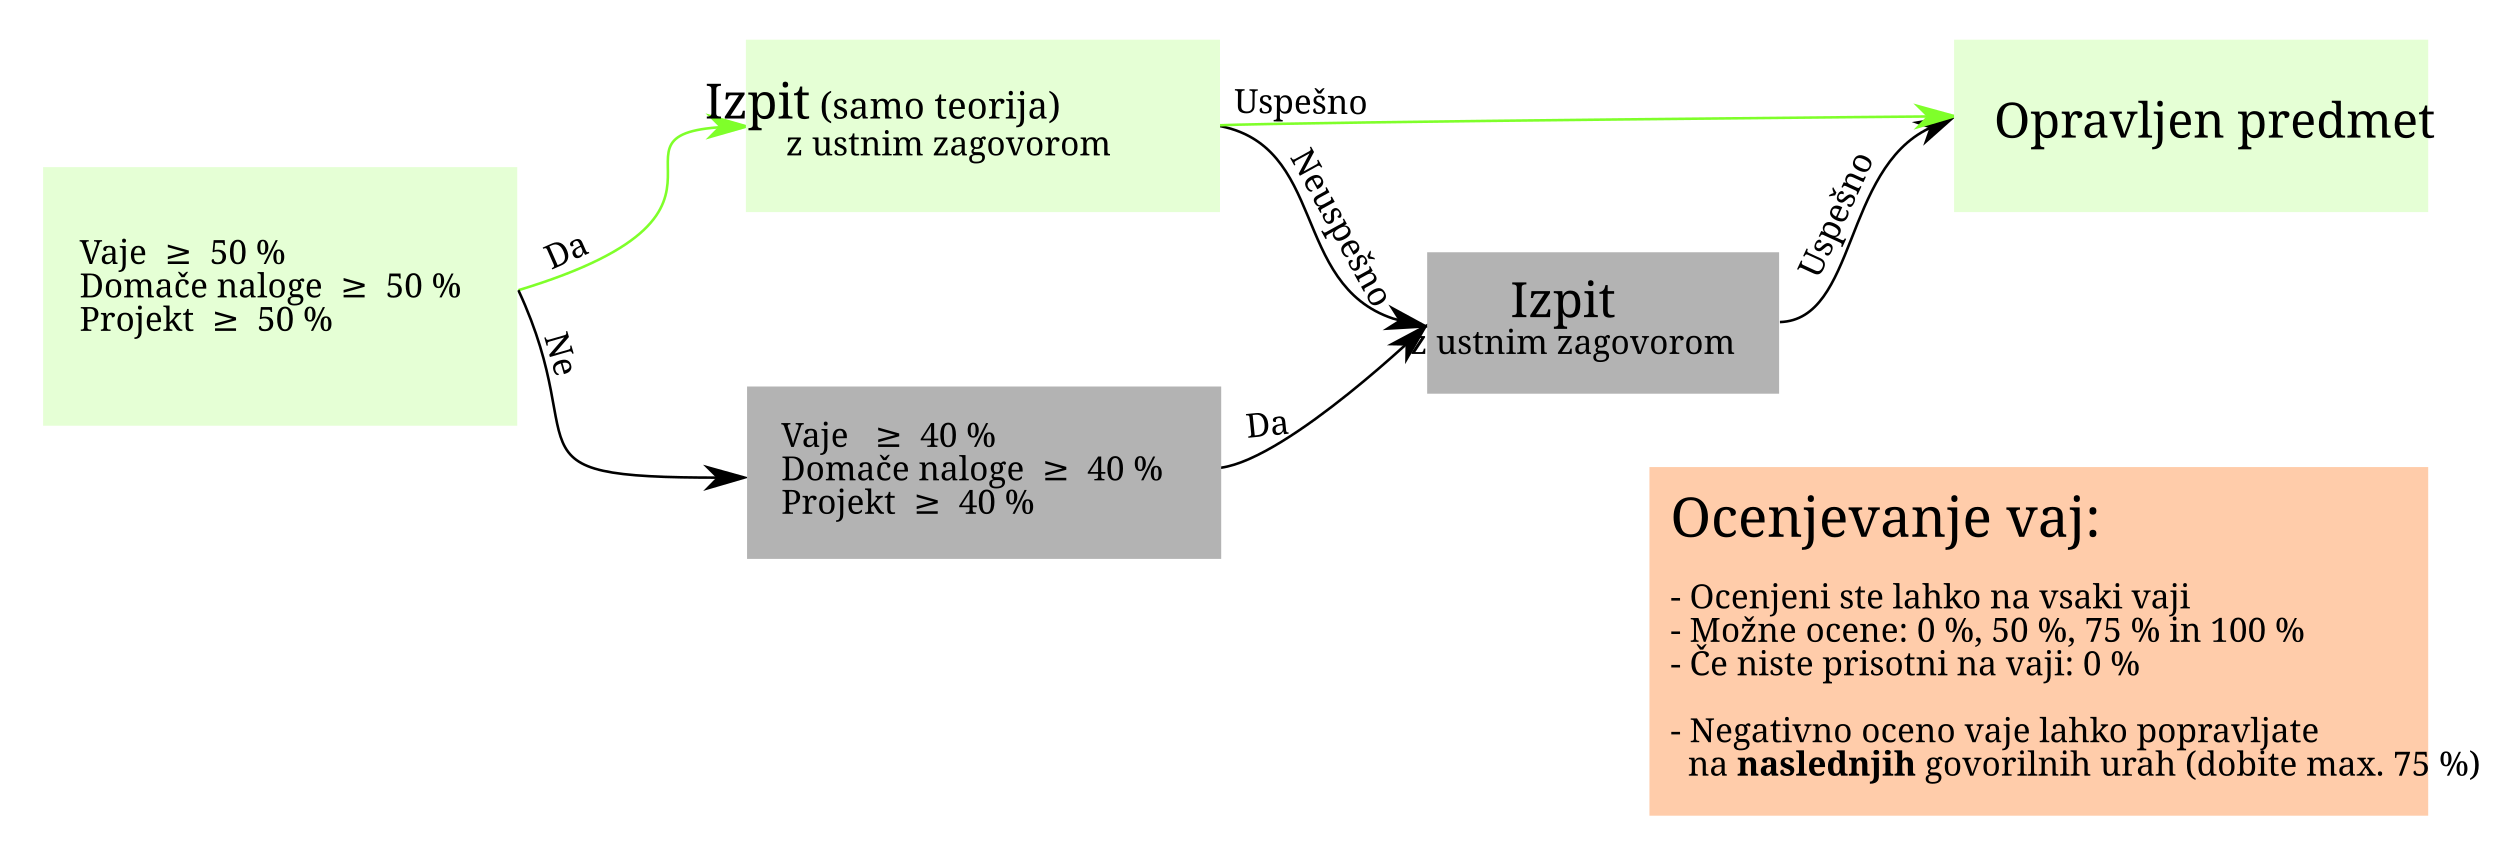
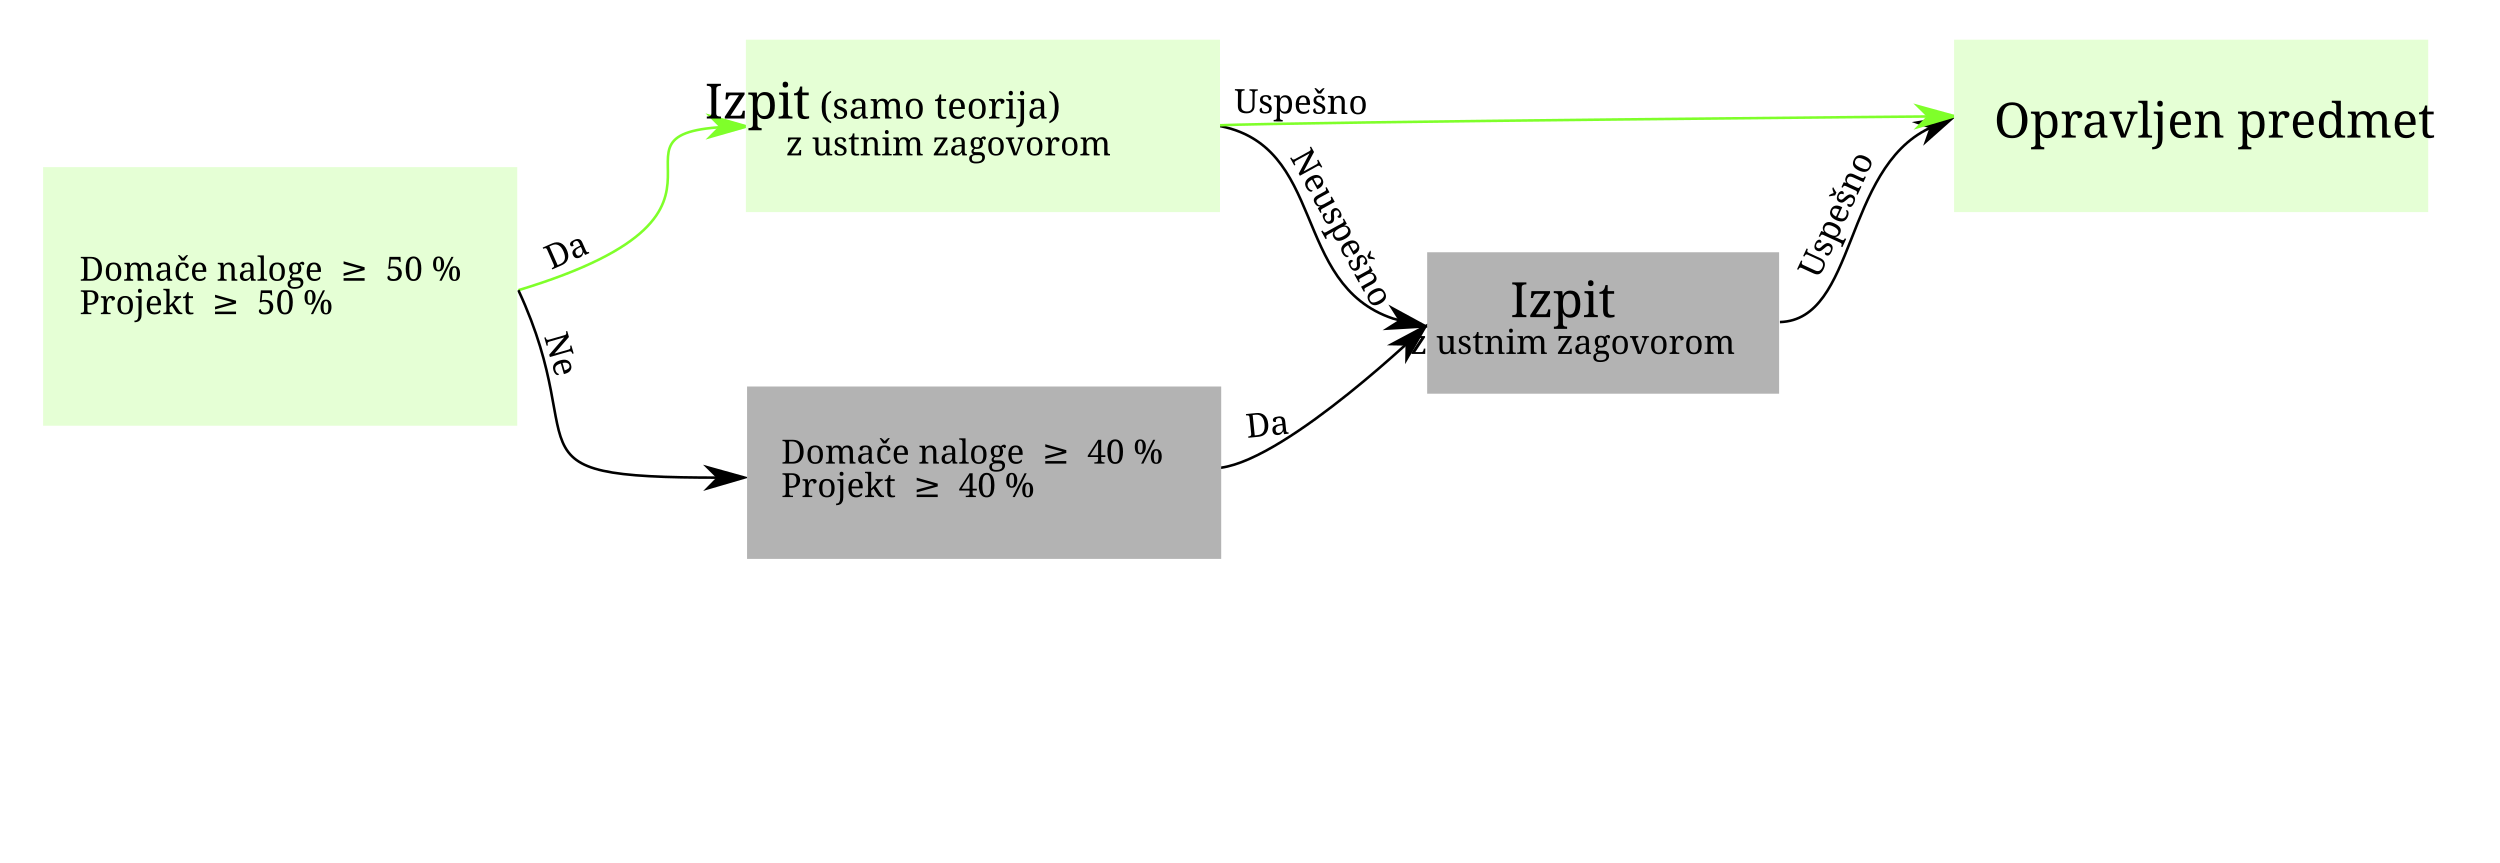
<svg xmlns="http://www.w3.org/2000/svg" id="svg8" version="1.1" viewBox="0 0 290 100" height="100mm" width="290mm">
  <defs id="defs2">
    <marker style="overflow:visible;" id="marker5302" refX="0.0" refY="0.0" orient="auto">
      <path transform="scale(0.8) rotate(180) translate(12.5,0)" style="fill-rule:evenodd;stroke:#000000;stroke-width:1pt;stroke-opacity:1;fill:#000000;fill-opacity:1" d="M 0.0,0.0 L 5.0,-5.0 L -12.5,0.0 L 5.0,5.0 L 0.0,0.0 z " id="path5300" />
    </marker>
    <marker orient="auto" refY="0.0" refX="0.0" id="marker5250" style="overflow:visible;">
      <path id="path5248" d="M 0.0,0.0 L 5.0,-5.0 L -12.5,0.0 L 5.0,5.0 L 0.0,0.0 z " style="fill-rule:evenodd;stroke:#000000;stroke-width:1pt;stroke-opacity:1;fill:#000000;fill-opacity:1" transform="scale(0.8) rotate(180) translate(12.5,0)" />
    </marker>
    <marker style="overflow:visible;" id="marker5198" refX="0.0" refY="0.0" orient="auto">
      <path transform="scale(0.8) rotate(180) translate(12.5,0)" style="fill-rule:evenodd;stroke:#000000;stroke-width:1pt;stroke-opacity:1;fill:#000000;fill-opacity:1" d="M 0.0,0.0 L 5.0,-5.0 L -12.5,0.0 L 5.0,5.0 L 0.0,0.0 z " id="path5196" />
    </marker>
    <marker orient="auto" refY="0.0" refX="0.0" id="marker5158" style="overflow:visible;">
      <path id="path5156" d="M 0.0,0.0 L 5.0,-5.0 L -12.5,0.0 L 5.0,5.0 L 0.0,0.0 z " style="fill-rule:evenodd;stroke:#000000;stroke-width:1pt;stroke-opacity:1;fill:#000000;fill-opacity:1" transform="scale(0.8) rotate(180) translate(12.5,0)" />
    </marker>
    <marker style="overflow:visible;" id="marker4915" refX="0.0" refY="0.0" orient="auto">
      <path transform="scale(0.8) rotate(180) translate(12.5,0)" style="fill-rule:evenodd;stroke:#7fff2a;stroke-width:1pt;stroke-opacity:1;fill:#7fff2a;fill-opacity:1" d="M 0.0,0.0 L 5.0,-5.0 L -12.5,0.0 L 5.0,5.0 L 0.0,0.0 z " id="path4913" />
    </marker>
    <marker style="overflow:visible;" id="Arrow1Lend" refX="0.0" refY="0.0" orient="auto">
      <path transform="scale(0.8) rotate(180) translate(12.5,0)" style="fill-rule:evenodd;stroke:#7fff2a;stroke-width:1pt;stroke-opacity:1;fill:#7fff2a;fill-opacity:1" d="M 0.0,0.0 L 5.0,-5.0 L -12.5,0.0 L 5.0,5.0 L 0.0,0.0 z " id="path4598" />
    </marker>
  </defs>
  <g transform="translate(-2.989889,-4.422514)" id="layer1">
    <path id="path1119" d="m 209.459,41.782 c 8.887,-0.267 7.347,-17.699 17.297,-22.467 l 2.94,-1.409" style="fill:none;stroke:#000000;stroke-width:0.3;stroke-linecap:butt;stroke-linejoin:miter;stroke-miterlimit:4;stroke-dasharray:none;stroke-opacity:1;marker-end:url(#marker5250)" />
    <path id="path1062" d="m 144.073,18.965 c 12.916,2.147 8.578,18.437 20.523,22.416 0.51,0.17 3.747,0.894 3.747,0.894" style="fill:none;stroke:#000000;stroke-width:0.3;stroke-linecap:butt;stroke-linejoin:miter;stroke-miterlimit:4;stroke-dasharray:none;stroke-opacity:1;marker-end:url(#marker5302)" />
    <path id="path1148" d="m 144.073,18.965 c 9.851,-0.41 85.623,-1.06 85.623,-1.06" style="fill:none;stroke:#7fff2a;stroke-width:0.3;stroke-linecap:butt;stroke-linejoin:miter;stroke-miterlimit:4;stroke-dasharray:none;stroke-opacity:1;marker-end:url(#marker4915)" />
    <path id="path835" d="M 63.122,38.086 C 94.683,28.542 68.981,19.093 89.58,19.093" style="fill:none;stroke:#7fff2a;stroke-width:0.3;stroke-linecap:butt;stroke-linejoin:miter;stroke-miterlimit:4;stroke-dasharray:none;stroke-opacity:1;marker-end:url(#Arrow1Lend)" />
    <path id="path837" d="m 63.122,38.086 c 9.071,19.466 -3.307,21.923 26.175,21.734" style="fill:none;stroke:#000000;stroke-width:0.3;stroke-linecap:butt;stroke-linejoin:miter;stroke-miterlimit:4;stroke-dasharray:none;stroke-opacity:1;marker-end:url(#marker5158)" />
    <flowRoot transform="scale(0.2645833)" style="font-style:normal;font-variant:normal;font-weight:normal;font-stretch:normal;font-size:14.667px;line-height:1;font-family:Cambria;-inkscape-font-specification:Cambria;letter-spacing:0px;word-spacing:0px;fill:#000000;fill-opacity:1;stroke:none" id="flowRoot878" xml:space="preserve">
      <flowRegion id="flowRegion880">
        <rect y="74.663" x="410" height="16.786" width="34.286" id="rect882" />
      </flowRegion>
      <flowPara id="flowPara884" />
    </flowRoot>
    <text transform="rotate(-23.77932)" id="text893" y="59.685" x="46.841" style="font-style:normal;font-variant:normal;font-weight:normal;font-stretch:normal;font-size:3.881px;line-height:1;font-family:Cambria;-inkscape-font-specification:Cambria;letter-spacing:0px;word-spacing:0px;fill:#000000;fill-opacity:1;stroke:none;stroke-width:0.265" xml:space="preserve">
      <tspan style="stroke-width:0.265" y="59.685" x="46.841" id="tspan891">Da</tspan>
    </text>
    <text transform="rotate(73.97853)" id="text897" y="-51.531" x="60.003" style="font-style:normal;font-variant:normal;font-weight:normal;font-stretch:normal;font-size:3.881px;line-height:1;font-family:Cambria;-inkscape-font-specification:Cambria;letter-spacing:0px;word-spacing:0px;fill:#000000;fill-opacity:1;stroke:none;stroke-width:0.265" xml:space="preserve">
      <tspan style="stroke-width:0.265" y="-51.531" x="60.003" id="tspan895">Ne</tspan>
    </text>
    <path id="path983" d="m 144.611,58.679 c 7.859,-1.062 23.731,-16.404 23.731,-16.404" style="fill:none;stroke:#000000;stroke-width:0.3;stroke-linecap:butt;stroke-linejoin:miter;stroke-miterlimit:4;stroke-dasharray:none;stroke-opacity:1;marker-end:url(#marker5198)" />
    <text transform="rotate(-5.830843)" id="text893-6" y="69.936" x="141.284" style="font-style:normal;font-variant:normal;font-weight:normal;font-stretch:normal;font-size:3.881px;line-height:1;font-family:Cambria;-inkscape-font-specification:Cambria;letter-spacing:0px;word-spacing:0px;fill:#000000;fill-opacity:1;stroke:none;stroke-width:0.265" xml:space="preserve">
      <tspan style="stroke-width:0.265" y="69.936" x="141.284" id="tspan891-8">Da</tspan>
    </text>
    <g transform="translate(-88.98867,-2.425502)" id="g1040">
      <rect style="opacity:1;fill:#e5ffd5;fill-opacity:1;stroke:none;stroke-width:0.952;stroke-linecap:round;stroke-linejoin:round;stroke-miterlimit:4;stroke-dasharray:none;stroke-dashoffset:0;stroke-opacity:1;paint-order:stroke fill markers" id="rect815-3-3" width="55" height="20" x="178.5" y="11.452" />
      <text xml:space="preserve" style="font-style:normal;font-variant:normal;font-weight:normal;font-stretch:normal;font-size:3.881px;line-height:1;font-family:Cambria;-inkscape-font-specification:Cambria;text-align:center;letter-spacing:0px;word-spacing:0px;text-anchor:middle;fill:#000000;fill-opacity:1;stroke:none;stroke-width:0.265" x="205.533" y="20.601" id="text1116">
        <tspan id="tspan1114" x="205.533" y="20.601" style="font-size:5.644px;text-align:center;text-anchor:middle;stroke-width:0.265">Izpit<tspan id="tspan942" style="font-size:4.233px"> (samo teorija)</tspan>
        </tspan>
        <tspan id="tspan940" x="205.533" y="24.873" style="font-size:3.881px;text-align:center;text-anchor:middle;stroke-width:0.265">z ustnim zagovorom</tspan>
      </text>
    </g>
    <g transform="translate(-90.51678,-0.3462129)" id="g961">
      <rect style="opacity:1;fill:#b3b3b3;fill-opacity:1;stroke:none;stroke-width:0.804;stroke-linecap:round;stroke-linejoin:round;stroke-miterlimit:4;stroke-dasharray:none;stroke-dashoffset:0;stroke-opacity:1;paint-order:stroke fill markers" id="rect999" width="40.826" height="16.409" x="259.057" y="34.03" />
      <text xml:space="preserve" style="font-style:normal;font-variant:normal;font-weight:normal;font-stretch:normal;font-size:3.881px;line-height:1;font-family:Cambria;-inkscape-font-specification:Cambria;letter-spacing:0px;word-spacing:0px;fill:#000000;fill-opacity:1;stroke:none;stroke-width:0.265" x="279.462" y="41.556" id="text1120">
        <tspan id="tspan1118" x="280.085" y="41.556" style="font-size:5.644px;text-align:center;text-anchor:middle;stroke-width:0.265">Izpit </tspan>
        <tspan id="tspan950" x="279.462" y="45.828" style="font-size:3.881px;text-align:center;text-anchor:middle;stroke-width:0.265">z ustnim zagovorom</tspan>
      </text>
    </g>
    <g transform="translate(-53.78546,-0.3394029)" id="g1117">
      <rect style="opacity:1;fill:#e5ffd5;fill-opacity:1;stroke:none;stroke-width:1.148;stroke-linecap:round;stroke-linejoin:round;stroke-miterlimit:4;stroke-dasharray:none;stroke-dashoffset:0;stroke-opacity:1;paint-order:stroke fill markers" id="rect1209" width="55" height="20" x="283.447" y="9.366" />
      <text xml:space="preserve" style="font-style:normal;font-variant:normal;font-weight:normal;font-stretch:normal;font-size:3.881px;line-height:1;font-family:Cambria;-inkscape-font-specification:Cambria;letter-spacing:0px;word-spacing:0px;fill:#000000;fill-opacity:1;stroke:none;stroke-width:0.265" x="288.097" y="20.728" id="text967">
        <tspan id="tspan965" x="288.097" y="20.728" style="font-size:5.644px;stroke-width:0.265">Opravljen predmet</tspan>
      </text>
    </g>
    <g id="g941">
      <rect style="opacity:1;fill:#e5ffd5;fill-opacity:1;stroke:none;stroke-width:0.598;stroke-linecap:round;stroke-linejoin:round;stroke-miterlimit:4;stroke-dasharray:none;stroke-dashoffset:0;stroke-opacity:1;paint-order:stroke fill markers" id="rect815" width="55" height="30" x="7.99" y="23.808" />
      <text xml:space="preserve" style="font-style:normal;font-variant:normal;font-weight:normal;font-stretch:normal;font-size:3.881px;line-height:1;font-family:Cambria;-inkscape-font-specification:Cambria;letter-spacing:0px;word-spacing:0px;fill:#000000;fill-opacity:1;stroke:none;stroke-width:0.265" x="12.223" y="35.042" id="text819">
-         <tspan id="tspan817" x="12.223" y="35.042" style="stroke-width:0.265">Vaje  ≥  50 %</tspan>
-         <tspan x="12.223" y="38.923" style="stroke-width:0.265" id="tspan821">Domače naloge  ≥  50 %</tspan>
-         <tspan id="tspan886" x="12.223" y="42.803" style="stroke-width:0.265">Projekt  ≥  50 %</tspan>
-         <tspan id="tspan890" x="12.223" y="46.684" style="stroke-width:0.265" />
+         <tspan x="12.223" y="36.983" style="stroke-width:0.265" id="tspan821">Domače naloge  ≥  50 %</tspan>
+         <tspan id="tspan886" x="12.223" y="40.863" style="stroke-width:0.265">Projekt  ≥  50 %</tspan>
+         <tspan id="tspan890" x="12.223" y="44.744" style="stroke-width:0.265" />
      </text>
    </g>
    <g id="g948">
      <rect style="opacity:1;fill:#b3b3b3;fill-opacity:1;stroke:none;stroke-width:0.488;stroke-linecap:round;stroke-linejoin:round;stroke-miterlimit:4;stroke-dasharray:none;stroke-dashoffset:0;stroke-opacity:1;paint-order:stroke fill markers" id="rect815-7" width="55" height="20" x="89.648" y="49.256" />
      <text xml:space="preserve" style="font-style:normal;font-variant:normal;font-weight:normal;font-stretch:normal;font-size:3.881px;line-height:1;font-family:Cambria;-inkscape-font-specification:Cambria;letter-spacing:0px;word-spacing:0px;fill:#000000;fill-opacity:1;stroke:none;stroke-width:0.265" x="93.617" y="56.264" id="text819-6">
-         <tspan id="tspan817-5" x="93.617" y="56.264" style="stroke-width:0.265">Vaje   ≥  40 %</tspan>
-         <tspan x="93.617" y="60.145" style="stroke-width:0.265" id="tspan821-9">Domače naloge  ≥  40 %</tspan>
-         <tspan x="93.617" y="64.025" style="stroke-width:0.265" id="tspan823-8">Projekt  ≥  40 %</tspan>
+         <tspan x="93.617" y="58.204" style="stroke-width:0.265" id="tspan821-9">Domače naloge  ≥  40 %</tspan>
+         <tspan x="93.617" y="62.085" style="stroke-width:0.265" id="tspan823-8">Projekt  ≥  40 %</tspan>
      </text>
    </g>
    <text transform="rotate(0.5364072)" id="text893-7-4" y="16.156" x="146.308" style="font-style:normal;font-variant:normal;font-weight:normal;font-stretch:normal;font-size:3.881px;line-height:1;font-family:Cambria;-inkscape-font-specification:Cambria;letter-spacing:0px;word-spacing:0px;fill:#000000;fill-opacity:1;stroke:none;stroke-width:0.265" xml:space="preserve">
      <tspan style="stroke-width:0.265" y="16.156" x="146.308" id="tspan891-0-5">Uspešno</tspan>
    </text>
    <text transform="rotate(61.13999)" id="text893-7-4-9" y="-122.703" x="93.468" style="font-style:normal;font-variant:normal;font-weight:normal;font-stretch:normal;font-size:3.881px;line-height:1;font-family:Cambria;-inkscape-font-specification:Cambria;letter-spacing:0px;word-spacing:0px;fill:#000000;fill-opacity:1;stroke:none;stroke-width:0.265" xml:space="preserve">
      <tspan style="stroke-width:0.265" y="-122.703" x="93.468" id="tspan891-0-5-4">Neuspešno</tspan>
    </text>
    <text transform="rotate(-65.23943)" id="text893-7-4-6" y="209.706" x="56.122" style="font-style:normal;font-variant:normal;font-weight:normal;font-stretch:normal;font-size:3.881px;line-height:1;font-family:Cambria;-inkscape-font-specification:Cambria;letter-spacing:0px;word-spacing:0px;fill:#000000;fill-opacity:1;stroke:none;stroke-width:0.265" xml:space="preserve">
      <tspan style="stroke-width:0.265" y="209.706" x="56.122" id="tspan891-0-5-5">Uspešno</tspan>
    </text>
-     <g transform="translate(186.0868,-16.25472)" id="g975">
-       <g id="g1228" transform="translate(1.322917,5.102679)">
-         <g id="g960">
-           <rect style="opacity:1;fill:#ffccaa;fill-opacity:1;stroke:none;stroke-width:0.519;stroke-linecap:round;stroke-linejoin:round;stroke-miterlimit:4;stroke-dasharray:none;stroke-dashoffset:0;stroke-opacity:1;paint-order:stroke fill markers" id="rect1159" width="90.336" height="40.443" x="6.915" y="69.753" />
-           <text xml:space="preserve" style="font-style:normal;font-variant:normal;font-weight:normal;font-stretch:normal;font-size:3.881px;line-height:1;font-family:Cambria;-inkscape-font-specification:Cambria;letter-spacing:0px;word-spacing:0px;fill:#000000;fill-opacity:1;stroke:none;stroke-width:0.265" x="9.354" y="77.839" id="text1096">
-             <tspan id="tspan1094" x="9.354" y="77.839" style="font-size:6.35px;stroke-width:0.265">Ocenjevanje vaj:</tspan>
-             <tspan x="9.354" y="82.268" id="tspan1098" />
-             <tspan x="9.354" y="86.149" style="stroke-width:0.265" id="tspan1100">- Ocenjeni ste lahko na vsaki vaji</tspan>
-             <tspan x="9.354" y="90.029" style="stroke-width:0.265" id="tspan1102">- Možne ocene: 0 %, 50 %, 75 % in 100 %</tspan>
-             <tspan x="9.354" y="93.91" style="stroke-width:0.265" id="tspan1104">- Če niste prisotni na vaji: 0 %</tspan>
-             <tspan x="9.354" y="97.79" id="tspan1106" />
-             <tspan x="9.354" y="101.671" style="stroke-width:0.265" id="tspan1108">- Negativno oceno vaje lahko popravljate</tspan>
-             <tspan x="9.354" y="105.552" style="stroke-width:0.265" id="tspan1110">  na <tspan style="font-weight:bold" id="tspan1112">naslednjih</tspan> govorilnih urah (dobite max. 75 %)</tspan>
-           </text>
-         </g>
-       </g>
-     </g>
  </g>
</svg>
